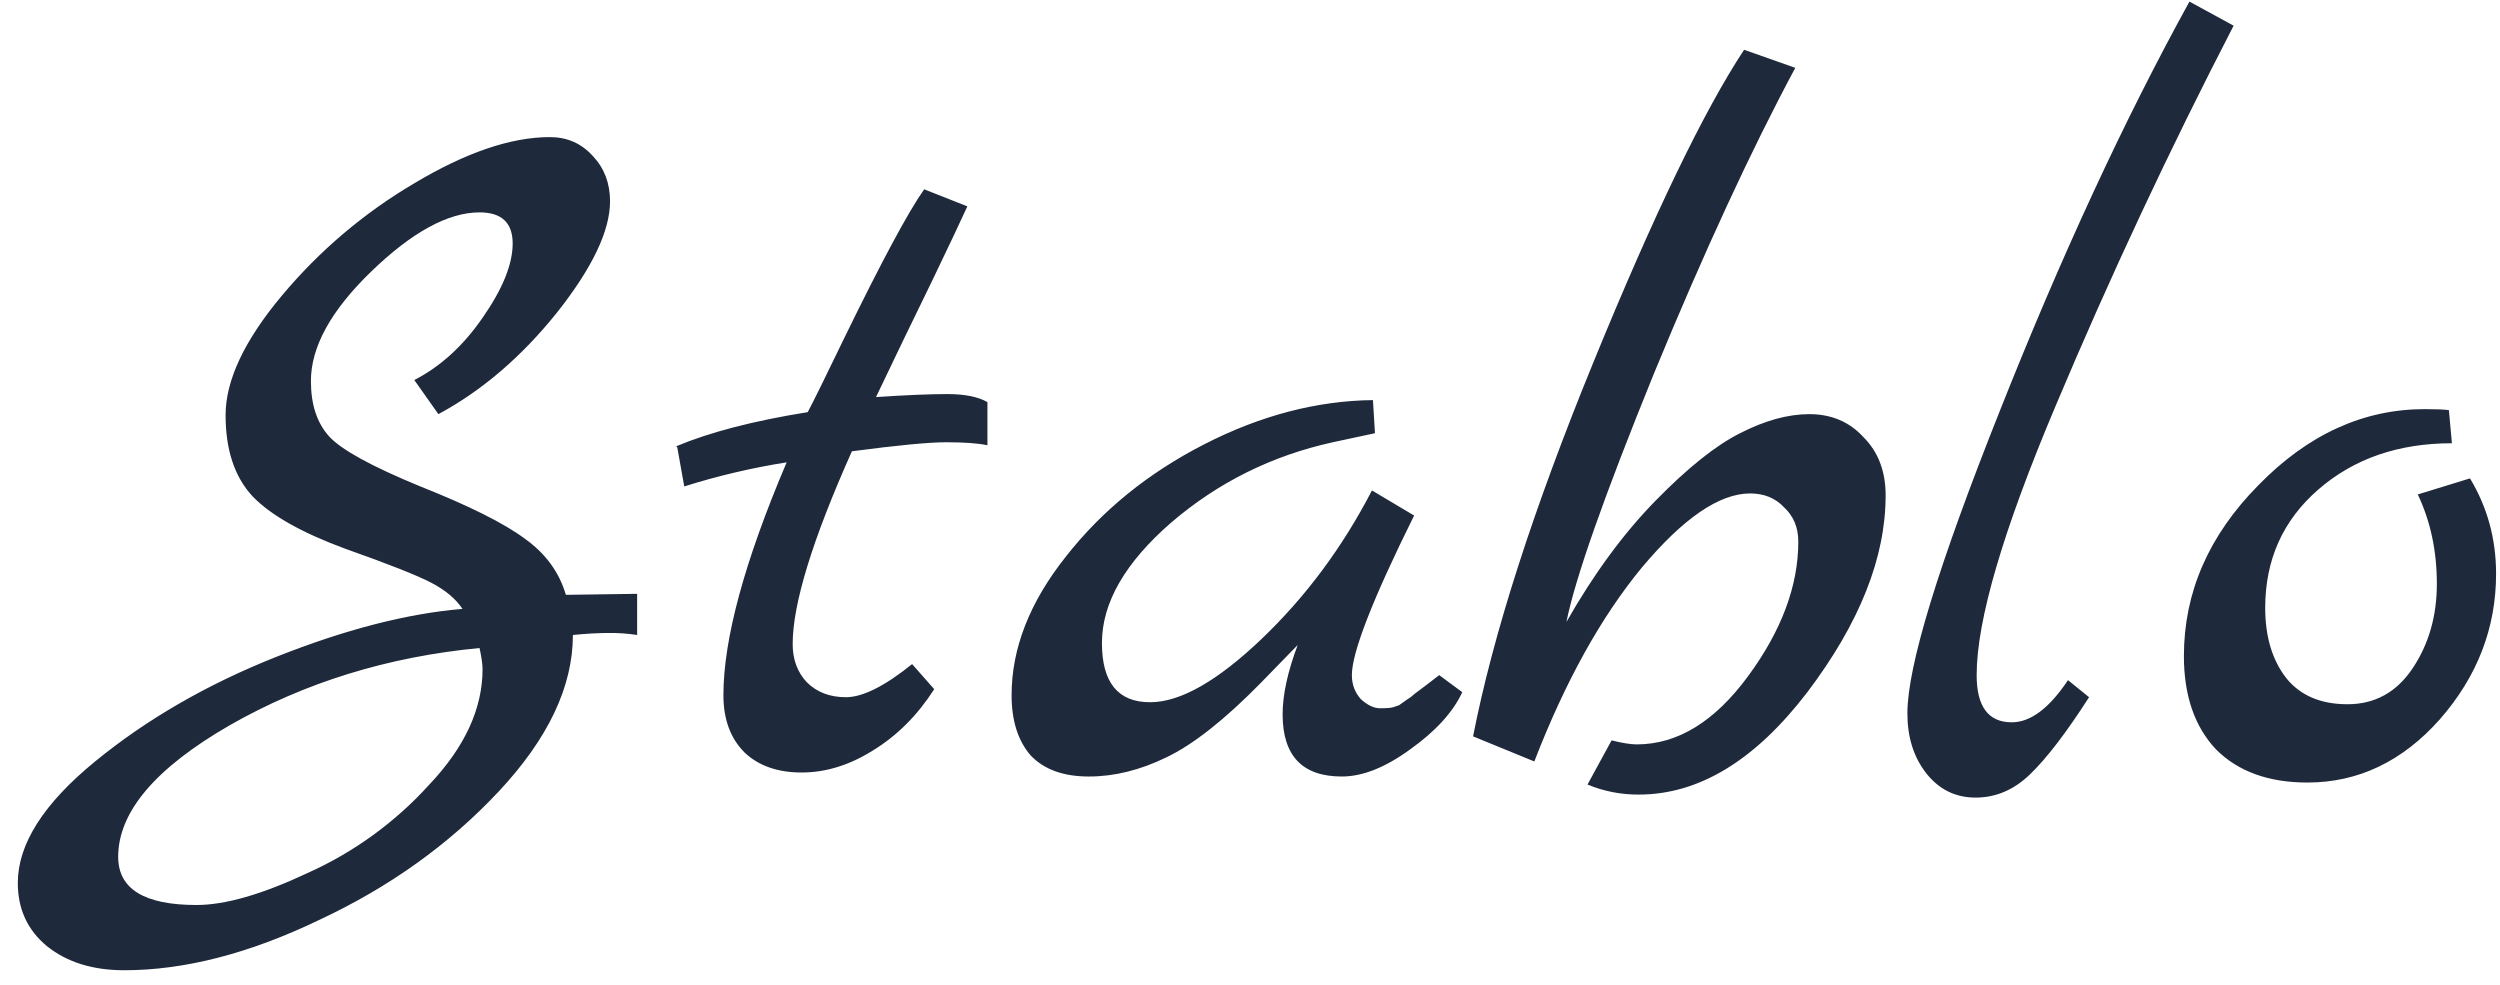
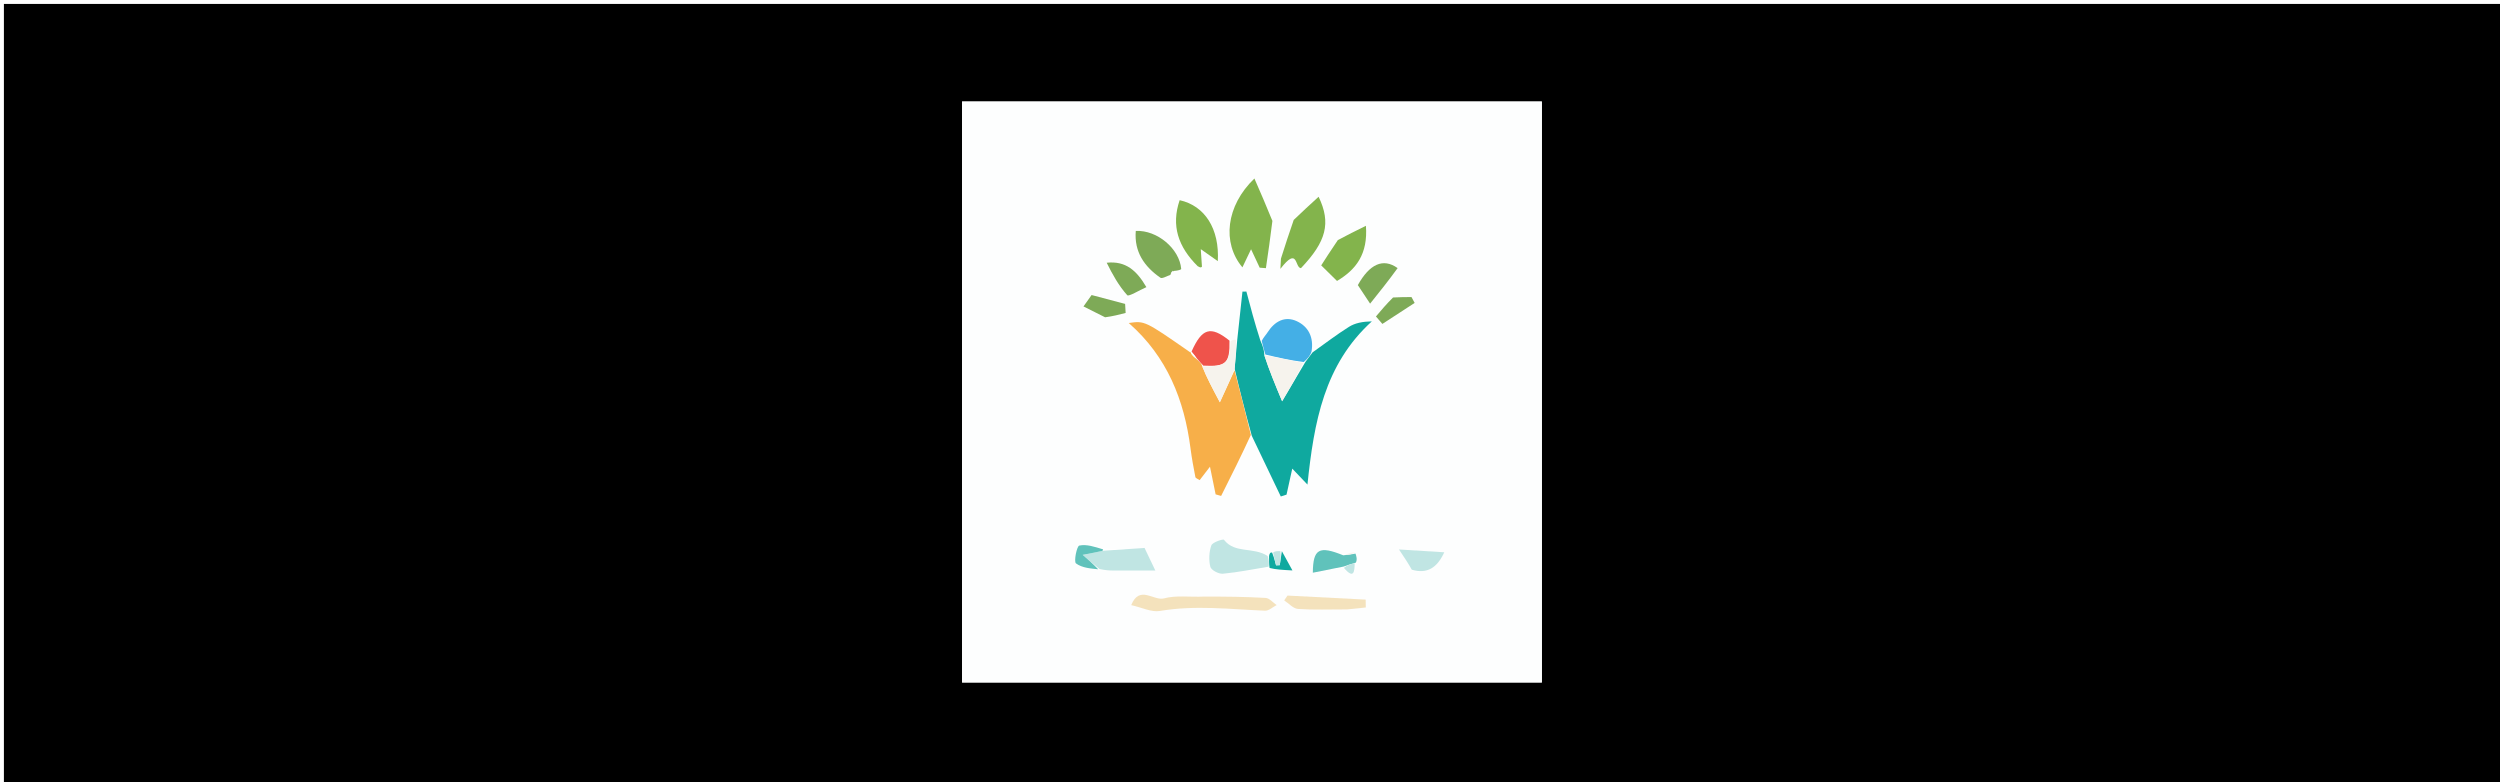
- <svg xmlns="http://www.w3.org/2000/svg" width="132" height="52" fill="none">
-   <path d="M29.878 31.407l3.763-.053v2.173a9.128 9.128 0 00-1.484-.106c-.565 0-1.201.035-1.908.106 0 2.72-1.307 5.477-3.922 8.268-2.615 2.791-5.777 5.053-9.487 6.784-3.675 1.767-7.102 2.65-10.282 2.65-1.66 0-3.021-.424-4.081-1.272C1.452 49.109.94 47.996.94 46.618c0-2.05 1.36-4.187 4.081-6.413 2.72-2.226 5.9-4.063 9.54-5.512 3.64-1.449 6.925-2.297 9.858-2.544-.353-.53-.901-.99-1.643-1.378-.742-.389-2.261-.99-4.558-1.802-2.297-.848-3.922-1.767-4.876-2.756-.954-1.025-1.431-2.456-1.431-4.293 0-1.837.99-3.94 2.968-6.307a26.924 26.924 0 016.996-5.936c2.72-1.625 5.106-2.438 7.155-2.438.919 0 1.678.336 2.279 1.007.6.636.901 1.431.901 2.385 0 1.555-.936 3.516-2.809 5.883-1.873 2.332-3.957 4.116-6.254 5.353l-1.272-1.802c1.378-.707 2.58-1.802 3.604-3.286 1.06-1.52 1.59-2.827 1.59-3.922 0-1.095-.583-1.643-1.749-1.643-1.66 0-3.569 1.042-5.724 3.127-2.12 2.05-3.18 3.975-3.18 5.777 0 1.237.318 2.208.954 2.915.636.707 2.244 1.59 4.823 2.65 2.58 1.025 4.417 1.943 5.512 2.756 1.095.777 1.82 1.767 2.173 2.968zM6.24 45.24c0 1.696 1.378 2.544 4.134 2.544 1.52 0 3.48-.565 5.883-1.696a19.324 19.324 0 006.413-4.664c1.873-1.979 2.809-4.01 2.809-6.095 0-.247-.053-.618-.159-1.113-4.84.46-9.24 1.82-13.197 4.081-3.922 2.261-5.883 4.576-5.883 6.943zm41.92-10.176l1.167 1.325c-.884 1.378-1.962 2.456-3.233 3.233-1.237.777-2.492 1.166-3.764 1.166-1.271 0-2.279-.353-3.02-1.06-.742-.742-1.114-1.749-1.114-3.021 0-2.968 1.114-7.067 3.34-12.296a37.422 37.422 0 00-5.407 1.272l-.37-2.067-.053-.053c1.766-.742 4.08-1.343 6.942-1.802.283-.53.92-1.82 1.908-3.869 1.98-4.063 3.393-6.696 4.24-7.897l2.28.901c-.354.777-.972 2.085-1.855 3.922a640.967 640.967 0 00-2.968 6.148c1.59-.106 2.844-.159 3.763-.159.918 0 1.625.141 2.12.424v2.279c-.495-.106-1.22-.159-2.174-.159-.918 0-2.579.159-4.982.477-2.084 4.664-3.127 8.056-3.127 10.176 0 .813.248 1.484.742 2.014.53.53 1.22.795 2.068.795.883 0 2.049-.583 3.498-1.749zm27.83.583l1.219.901c-.495 1.06-1.414 2.067-2.756 3.021-1.308.954-2.509 1.431-3.604 1.431-2.085 0-3.127-1.095-3.127-3.286 0-1.025.265-2.244.795-3.657l-1.961 2.014c-1.908 1.943-3.569 3.25-4.982 3.922-1.378.671-2.739 1.007-4.081 1.007-1.343 0-2.368-.371-3.074-1.113-.672-.777-1.007-1.837-1.007-3.18 0-2.473.954-4.911 2.862-7.314 1.908-2.438 4.346-4.417 7.314-5.936 2.968-1.52 5.936-2.297 8.904-2.332l.106 1.749-2.226.477c-3.216.707-6.06 2.12-8.533 4.24-2.438 2.12-3.657 4.24-3.657 6.36 0 2.085.848 3.127 2.544 3.127 1.59 0 3.55-1.113 5.883-3.339 2.332-2.226 4.275-4.84 5.83-7.844l2.226 1.325c-2.191 4.417-3.286 7.226-3.286 8.427 0 .495.159.919.477 1.272.353.318.689.477 1.007.477.353 0 .583-.018.689-.053l.318-.106c.106-.07.23-.159.37-.265.177-.106.319-.212.425-.318l.636-.477c.282-.212.512-.389.689-.53zm11.434-9.222c1.696-1.731 3.18-2.915 4.452-3.551 1.308-.671 2.527-1.007 3.657-1.007 1.166 0 2.12.406 2.862 1.219.778.777 1.166 1.802 1.166 3.074 0 3.286-1.378 6.749-4.134 10.388-2.756 3.604-5.724 5.406-8.904 5.406a6.958 6.958 0 01-2.703-.53l1.272-2.332c.566.141 1.007.212 1.325.212 2.156 0 4.117-1.201 5.883-3.604 1.767-2.403 2.65-4.77 2.65-7.102 0-.742-.247-1.343-.742-1.802-.459-.495-1.06-.742-1.802-.742-1.625 0-3.533 1.307-5.724 3.922-2.155 2.615-4.045 6.024-5.67 10.229l-3.234-1.325c1.06-5.406 3.18-11.996 6.36-19.769 3.18-7.773 5.83-13.268 7.95-16.483l2.703.954c-2.332 4.346-4.823 9.734-7.473 16.165-2.614 6.43-4.151 10.794-4.61 13.091 1.448-2.544 3.02-4.682 4.716-6.413zm21.766 9.487l1.113.901c-1.202 1.873-2.244 3.233-3.127 4.081-.848.813-1.802 1.219-2.862 1.219s-1.926-.424-2.597-1.272c-.672-.848-1.007-1.908-1.007-3.18 0-2.473 1.625-7.791 4.876-15.953 3.25-8.197 6.589-15.405 10.017-21.624l2.332 1.272a281.978 281.978 0 00-9.381 20.034c-2.792 6.607-4.187 11.36-4.187 14.257 0 1.66.618 2.491 1.855 2.491.989 0 1.978-.742 2.968-2.226zm21.225-10.653c.919 1.52 1.378 3.198 1.378 5.035 0 2.862-.989 5.424-2.968 7.685-1.978 2.226-4.31 3.339-6.996 3.339-2.049 0-3.657-.583-4.823-1.749-1.13-1.201-1.696-2.844-1.696-4.929 0-3.357 1.308-6.36 3.922-9.01 2.615-2.685 5.548-4.028 8.798-4.028.601 0 1.025.018 1.272.053l.159 1.749c-2.826 0-5.176.813-7.049 2.438-1.872 1.625-2.809 3.71-2.809 6.254 0 1.52.371 2.756 1.113 3.71.742.919 1.82 1.378 3.233 1.378 1.449 0 2.597-.636 3.445-1.908.848-1.272 1.272-2.756 1.272-4.452 0-1.731-.335-3.304-1.007-4.717l2.756-.848z" fill="#1E293B" />
+ <svg xmlns="http://www.w3.org/2000/svg" version="1.1" id="Layer_1" x="0px" y="0px" width="100%" viewBox="0 0 640 200" enable-background="new 0 0 640 200" xml:space="preserve">
+   <path fill="#000000" opacity="1" stroke="none" d=" M465,201   C310,201 155.5,201 1,201   C1,134.333 1,67.667 1,1   C214.333,1 427.667,1 641,1   C641,67.667 641,134.333 641,201   C582.5,201 524,201 465,201  M305.5,25.997   C285.737,25.997 265.975,25.997 246.285,25.997   C246.285,75.976 246.285,125.38 246.285,174.715   C295.976,174.715 345.38,174.715 394.715,174.715   C394.715,125.024 394.715,75.62 394.715,25.997   C365.119,25.997 335.81,25.997 305.5,25.997  z" />
+   <path fill="#FDFEFE" opacity="1" stroke="none" d=" M306,25.997   C335.81,25.997 365.119,25.997 394.715,25.997   C394.715,75.62 394.715,125.024 394.715,174.715   C345.38,174.715 295.976,174.715 246.285,174.715   C246.285,125.38 246.285,75.976 246.285,25.997   C265.975,25.997 285.737,25.997 306,25.997  M327.403,141.085   C326.9,141.079 326.396,141.073 325.375,141.089   C325.188,141.372 325.001,141.656 324.106,141.953   C320.824,139.925 316.16,141.818 313.329,138.18   C313.129,137.922 310.381,138.818 310.099,139.625   C309.51,141.309 309.412,143.386 309.852,145.114   C310.066,145.955 311.998,146.974 313.055,146.875   C316.986,146.506 320.876,145.706 325.237,145.725   C326.635,145.801 328.033,145.877 330.866,146.032   C329.582,143.694 328.87,142.398 327.403,141.085  M347.736,143.91   C347.494,143.181 347.252,142.452 346.867,141.097   C345.912,141.391 344.957,141.685 343.208,142.146   C337.716,139.657 336.135,140.448 336.084,146.615   C338.85,146.062 341.415,145.55 344.099,145.708   C346.691,148.509 346.766,146.082 347.736,143.91  M314.473,86.583   C309.867,83.273 307.669,84.075 304.383,90.379   C293.055,82.099 293.055,82.099 288.96,82.692   C298.808,91.326 303.166,102.39 304.77,114.777   C305.089,117.237 305.533,119.684 306.013,122.118   C306.075,122.431 306.705,122.633 307.112,122.913   C308.001,121.758 308.796,120.724 309.754,119.479   C310.298,122.144 310.749,124.35 311.199,126.556   C311.669,126.69 312.138,126.824 312.607,126.958   C315.161,121.88 317.715,116.801 320.759,112.243   C323.133,117.194 325.508,122.146 327.882,127.098   C328.372,126.94 328.862,126.782 329.352,126.624   C329.82,124.501 330.288,122.379 330.82,119.969   C332.036,121.246 332.935,122.19 334.708,124.051   C336.383,107.975 339.032,93.309 351.194,82.269   C348.788,82.317 346.885,82.701 345.347,83.666   C342.134,85.684 339.113,88.009 335.484,89.815   C336.382,86.321 334.925,83.583 331.964,82.218   C328.926,80.818 326.296,82.27 324.495,85.084   C324.066,85.756 323.479,86.327 322.257,86.678   C321.196,82.664 320.134,78.65 319.073,74.636   C318.737,74.643 318.402,74.651 318.067,74.658   C317.623,78.768 317.178,82.879 316.146,86.983   C315.753,86.99 315.361,86.997 314.473,86.583  M282.291,140.279   C280.277,139.993 278.167,139.262 276.302,139.666   C275.656,139.805 274.855,143.783 275.456,144.233   C276.997,145.389 279.284,145.55 281.931,145.969   C282.971,145.999 284.011,146.053 285.05,146.056   C288.586,146.067 292.122,146.06 295.766,146.06   C294.6,143.612 293.798,141.929 293.007,140.27   C289.489,140.51 285.989,140.75 282.291,140.279  M301.056,69.538   C301.521,69.305 302.406,69.036 302.389,68.845   C301.943,63.656 296.232,58.848 290.759,59.116   C290.318,64.459 292.927,68.226 297.062,71.099   C297.522,71.419 298.74,70.647 300.057,69.919   C300.193,69.752 300.329,69.585 301.056,69.538  M325.679,56.138   C324.217,52.784 322.756,49.43 321.128,45.697   C313.845,52.682 312.793,62.175 318.057,68.44   C318.79,66.907 319.456,65.513 320.272,63.805   C321.133,65.646 321.807,67.086 322.481,68.527   C323.011,68.568 323.541,68.609 324.072,68.65   C324.644,64.756 325.217,60.863 325.679,56.138  M330.982,56.613   C329.962,59.813 328.941,63.012 327.92,66.212   C327.873,67.085 327.826,67.958 327.779,68.831   C332.373,62.884 331.405,68.543 333.045,68.651   C339.505,61.868 340.816,57.12 337.565,50.371   C335.406,52.34 333.402,54.168 330.982,56.613  M306.886,68.335   C307.046,68.38 307.208,68.463 307.366,68.456   C307.485,68.451 307.703,68.324 307.7,68.262   C307.628,66.954 307.53,65.648 307.397,63.782   C309.138,65.008 310.344,65.857 311.762,66.855   C312.21,58.584 308.471,52.679 301.992,51.247   C299.761,57.796 301.639,63.217 306.886,68.335  M307.866,152.85   C304.551,152.899 301.069,152.339 297.972,153.186   C295.357,153.901 291.72,149.668 289.586,154.912   C292.331,155.519 294.766,156.775 296.923,156.408   C305.934,154.873 314.873,155.964 323.847,156.341   C324.816,156.382 325.827,155.404 326.819,154.899   C325.886,154.262 324.983,153.128 324.016,153.07   C318.923,152.764 313.815,152.729 307.866,152.85  M342.217,61.706   C340.685,64.102 339.153,66.497 338.229,67.941   C340.172,69.852 341.169,70.832 342.278,71.923   C347.183,69.011 350.223,65.007 349.675,57.807   C346.988,59.133 344.872,60.178 342.217,61.706  M357.84,68.257   C354.036,65.934 350.556,67.679 347.607,72.987   C348.616,74.512 349.317,75.573 350.747,77.734   C353.23,74.637 355.484,71.825 357.84,68.257  M345.313,156.01   C346.756,155.844 348.2,155.677 349.643,155.511   C349.634,154.84 349.624,154.169 349.615,153.498   C342.944,153.155 336.273,152.811 329.602,152.468   C329.319,152.88 329.037,153.292 328.754,153.705   C329.929,154.468 331.065,155.805 332.287,155.891   C336.318,156.171 340.381,155.999 345.313,156.01  M282.986,67.506   C284.79,70.249 286.406,73.161 288.577,75.575   C288.952,75.992 291.676,74.296 293.474,73.507   C290.996,69.269 288.211,66.745 282.986,67.506  M361.446,146.174   C365.321,147 367.903,145.386 369.734,141.385   C365.75,141.137 362.016,140.905 358.14,140.665   C359.616,142.872 360.499,144.192 361.446,146.174  M356.261,76.26   C354.921,77.844 353.581,79.429 352.24,81.014   C352.79,81.651 353.34,82.287 353.889,82.924   C356.643,81.131 359.396,79.339 362.15,77.547   C361.881,77.048 361.612,76.549 361.344,76.051   C359.89,76.051 358.435,76.051 356.261,76.26  M283.258,81.389   C284.893,80.965 286.529,80.54 288.165,80.116   C288.12,79.343 288.075,78.57 288.03,77.797   C285.169,77.041 282.309,76.285 279.448,75.529   C278.757,76.502 278.065,77.474 277.374,78.447   C279.102,79.318 280.83,80.19 283.258,81.389  z" />
+   <path fill="#0FA99F" opacity="1" stroke="none" d=" M316.734,86.989   C317.178,82.879 317.623,78.768 318.067,74.658   C318.402,74.651 318.737,74.643 319.073,74.636   C320.134,78.65 321.196,82.664 322.64,87.142   C323.328,88.658 323.633,89.711 323.675,90.97   C324.899,94.746 326.386,98.315 328.221,102.721   C330.579,98.728 332.301,95.811 334.179,92.661   C334.893,91.687 335.454,90.947 336.014,90.207   C339.113,88.009 342.134,85.684 345.347,83.666   C346.885,82.701 348.788,82.317 351.194,82.269   C339.032,93.309 336.383,107.975 334.708,124.051   C332.935,122.19 332.036,121.246 330.82,119.969   C330.288,122.379 329.82,124.501 329.352,126.624   C328.862,126.782 328.372,126.94 327.882,127.098   C325.508,122.146 323.133,117.194 320.469,111.593   C318.802,105.557 317.425,100.172 316.066,94.399   C316.301,91.67 316.517,89.33 316.734,86.989  z" />
+   <path fill="#F7AF49" opacity="1" stroke="none" d=" M316.047,94.787   C317.425,100.172 318.802,105.557 320.224,111.332   C317.715,116.801 315.161,121.88 312.607,126.958   C312.138,126.824 311.669,126.69 311.199,126.556   C310.749,124.35 310.298,122.144 309.754,119.479   C308.796,120.724 308.001,121.758 307.112,122.913   C306.705,122.633 306.075,122.431 306.013,122.118   C305.533,119.684 305.089,117.237 304.77,114.777   C303.166,102.39 298.808,91.326 288.96,82.692   C293.055,82.099 293.055,82.099 304.692,90.192   C305.002,90.005 305.02,89.948 304.801,90.214   C305.151,90.97 305.72,91.46 306.497,92.076   C307.154,92.67 307.603,93.137 307.786,93.814   C308.926,96.665 310.331,99.307 312.285,102.979   C313.897,99.47 314.972,97.128 316.047,94.787  z" />
+   <path fill="#83B44C" opacity="1" stroke="none" d=" M325.734,56.554   C325.217,60.863 324.644,64.756 324.072,68.65   C323.541,68.609 323.011,68.568 322.481,68.527   C321.807,67.086 321.133,65.646 320.272,63.805   C319.456,65.513 318.79,66.907 318.057,68.44   C312.793,62.175 313.845,52.682 321.128,45.697   C322.756,49.43 324.217,52.784 325.734,56.554  z" />
+   <path fill="#83B44C" opacity="1" stroke="none" d=" M331.19,56.305   C333.402,54.168 335.406,52.34 337.565,50.371   C340.816,57.12 339.505,61.868 333.045,68.651   C331.405,68.543 332.373,62.884 327.779,68.831   C327.826,67.958 327.873,67.085 327.92,66.212   C328.941,63.012 329.962,59.813 331.19,56.305  z" />
+   <path fill="#83B44C" opacity="1" stroke="none" d=" M306.605,68.144   C301.639,63.217 299.761,57.796 301.992,51.247   C308.471,52.679 312.21,58.584 311.762,66.855   C310.344,65.857 309.138,65.008 307.397,63.782   C307.53,65.648 307.628,66.954 307.7,68.262   C307.703,68.324 307.485,68.451 307.366,68.456   C307.208,68.463 307.046,68.38 306.605,68.144  z" />
+   <path fill="#F4E2BC" opacity="1" stroke="none" d=" M308.289,152.725   C313.815,152.729 318.923,152.764 324.016,153.07   C324.983,153.128 325.886,154.262 326.819,154.899   C325.827,155.404 324.816,156.382 323.847,156.341   C314.873,155.964 305.934,154.873 296.923,156.408   C294.766,156.775 292.331,155.519 289.586,154.912   C291.72,149.668 295.357,153.901 297.972,153.186   C301.069,152.339 304.551,152.899 308.289,152.725  z" />
+   <path fill="#44AFE6" opacity="1" stroke="none" d=" M323.938,90.763   C323.633,89.711 323.328,88.658 322.994,87.275   C323.479,86.327 324.066,85.756 324.495,85.084   C326.296,82.27 328.926,80.818 331.964,82.218   C334.925,83.583 336.382,86.321 335.749,90.011   C335.454,90.947 334.893,91.687 333.747,92.69   C330.086,92.222 327.012,91.493 323.938,90.763  z" />
+   <path fill="#83B44C" opacity="1" stroke="none" d=" M342.486,61.464   C344.872,60.178 346.988,59.133 349.675,57.807   C350.223,65.007 347.183,69.011 342.278,71.923   C341.169,70.832 340.172,69.852 338.229,67.941   C339.153,66.497 340.685,64.102 342.486,61.464  z" />
+   <path fill="#7EAA57" opacity="1" stroke="none" d=" M299.607,70.381   C298.74,70.647 297.522,71.419 297.062,71.099   C292.927,68.226 290.318,64.459 290.759,59.116   C296.232,58.848 301.943,63.656 302.389,68.845   C302.406,69.036 301.521,69.305 300.54,69.354   C299.885,69.574 299.746,69.978 299.607,70.381  z" />
+   <path fill="#C0E5E3" opacity="1" stroke="none" d=" M282.489,140.989   C285.989,140.75 289.489,140.51 293.007,140.27   C293.798,141.929 294.6,143.612 295.766,146.06   C292.122,146.06 288.586,146.067 285.05,146.056   C284.011,146.053 282.971,145.999 281.474,145.666   C279.732,144.256 278.447,143.15 277.161,142.044   C278.778,141.724 280.394,141.403 282.011,141.082   C282.17,141.05 282.33,141.02 282.489,140.989  z" />
+   <path fill="#C0E5E3" opacity="1" stroke="none" d=" M324.781,145.067   C320.876,145.706 316.986,146.506 313.055,146.875   C311.998,146.974 310.066,145.955 309.852,145.114   C309.412,143.386 309.51,141.309 310.099,139.625   C310.381,138.818 313.129,137.922 313.329,138.18   C316.16,141.818 320.824,139.925 324.524,142.336   C324.888,143.502 324.834,144.285 324.781,145.067  z" />
+   <path fill="#EF534B" opacity="1" stroke="none" d=" M308.051,93.605   C307.603,93.137 307.154,92.67 306.413,91.765   C305.753,90.868 305.386,90.408 305.02,89.948   C305.02,89.948 305.002,90.005 305.03,90.012   C307.669,84.075 309.867,83.273 314.749,87.202   C314.85,93.065 313.846,93.897 308.051,93.605  z" />
+   <path fill="#7EAA57" opacity="1" stroke="none" d=" M357.79,68.635   C355.484,71.825 353.23,74.637 350.747,77.734   C349.317,75.573 348.616,74.512 347.607,72.987   C350.556,67.679 354.036,65.934 357.79,68.635  z" />
+   <path fill="#F4E2BC" opacity="1" stroke="none" d=" M344.872,156.006   C340.381,155.999 336.318,156.171 332.287,155.891   C331.065,155.805 329.929,154.468 328.754,153.705   C329.037,153.292 329.319,152.88 329.602,152.468   C336.273,152.811 342.944,153.155 349.615,153.498   C349.624,154.169 349.634,154.84 349.643,155.511   C348.2,155.677 346.756,155.844 344.872,156.006  z" />
+   <path fill="#7EAA57" opacity="1" stroke="none" d=" M283.312,67.258   C288.211,66.745 290.996,69.269 293.474,73.507   C291.676,74.296 288.952,75.992 288.577,75.575   C286.406,73.161 284.79,70.249 283.312,67.258  z" />
+   <path fill="#F6F3ED" opacity="1" stroke="none" d=" M307.786,93.814   C313.846,93.897 314.85,93.065 314.997,87.413   C315.361,86.997 315.753,86.99 316.44,86.986   C316.517,89.33 316.301,91.67 316.066,94.399   C314.972,97.128 313.897,99.47 312.285,102.979   C310.331,99.307 308.926,96.665 307.786,93.814  z" />
+   <path fill="#60C2BB" opacity="1" stroke="none" d=" M343.98,145.037   C341.415,145.55 338.85,146.062 336.084,146.615   C336.135,140.448 337.716,139.657 343.87,142.16   C345.359,142.024 346.184,141.873 347.009,141.723   C347.252,142.452 347.494,143.181 347.101,144.027   C345.637,144.442 344.809,144.74 343.98,145.037  z" />
+   <path fill="#C0E5E3" opacity="1" stroke="none" d=" M361.414,145.843   C360.499,144.192 359.616,142.872 358.14,140.665   C362.016,140.905 365.75,141.137 369.734,141.385   C367.903,145.386 365.321,147 361.414,145.843  z" />
+   <path fill="#7EAA57" opacity="1" stroke="none" d=" M356.621,76.155   C358.435,76.051 359.89,76.051 361.344,76.051   C361.612,76.549 361.881,77.048 362.15,77.547   C359.396,79.339 356.643,81.131 353.889,82.924   C353.34,82.287 352.79,81.651 352.24,81.014   C353.581,79.429 354.921,77.844 356.621,76.155  z" />
+   <path fill="#7EAA57" opacity="1" stroke="none" d=" M282.908,81.226   C280.83,80.19 279.102,79.318 277.374,78.447   C278.065,77.474 278.757,76.502 279.448,75.529   C282.309,76.285 285.169,77.041 288.03,77.797   C288.075,78.57 288.12,79.343 288.165,80.116   C286.529,80.54 284.893,80.965 282.908,81.226  z" />
+   <path fill="#60C2BB" opacity="1" stroke="none" d=" M282.39,140.634   C282.33,141.02 282.17,141.05 282.011,141.082   C280.394,141.403 278.778,141.724 277.161,142.044   C278.447,143.15 279.732,144.256 281.145,145.736   C279.284,145.55 276.997,145.389 275.456,144.233   C274.855,143.783 275.656,139.805 276.302,139.666   C278.167,139.262 280.277,139.993 282.39,140.634  z" />
+   <path fill="#0FA99F" opacity="1" stroke="none" d=" M325.009,145.396   C324.834,144.285 324.888,143.502 324.878,142.33   C325.001,141.656 325.188,141.372 325.658,141.45   C326.183,142.782 326.426,143.752 326.669,144.723   C326.985,144.71 327.3,144.698 327.616,144.686   C327.797,143.491 327.977,142.297 328.158,141.102   C328.87,142.398 329.582,143.694 330.866,146.032   C328.033,145.877 326.635,145.801 325.009,145.396  z" />
+   <path fill="#C0E5E3" opacity="1" stroke="none" d=" M327.781,141.093   C327.977,142.297 327.797,143.491 327.616,144.686   C327.3,144.698 326.985,144.71 326.669,144.723   C326.426,143.752 326.183,142.782 325.917,141.439   C326.396,141.073 326.9,141.079 327.781,141.093  z" />
+   <path fill="#C0E5E3" opacity="1" stroke="none" d=" M344.039,145.373   C344.809,144.74 345.637,144.442 346.797,144.197   C346.766,146.082 346.691,148.509 344.039,145.373  z" />
+   <path fill="#F6F3ED" opacity="1" stroke="none" d=" M346.938,141.41   C346.184,141.873 345.359,142.024 344.268,142.077   C344.957,141.685 345.912,141.391 346.938,141.41  z" />
+   <path fill="#F6F3ED" opacity="1" stroke="none" d=" M323.675,90.97   C327.012,91.493 330.086,92.222 333.592,92.923   C332.301,95.811 330.579,98.728 328.221,102.721   C326.386,98.315 324.899,94.746 323.675,90.97  z" />
+   <path fill="#FDFEFE" opacity="1" stroke="none" d=" M304.801,90.214   C305.386,90.408 305.753,90.868 306.204,91.639   C305.72,91.46 305.151,90.97 304.801,90.214  z" />
+   <path fill="#FDFEFE" opacity="1" stroke="none" d=" M299.832,70.15   C299.746,69.978 299.885,69.574 300.245,69.294   C300.329,69.585 300.193,69.752 299.832,70.15  z" />
</svg>
